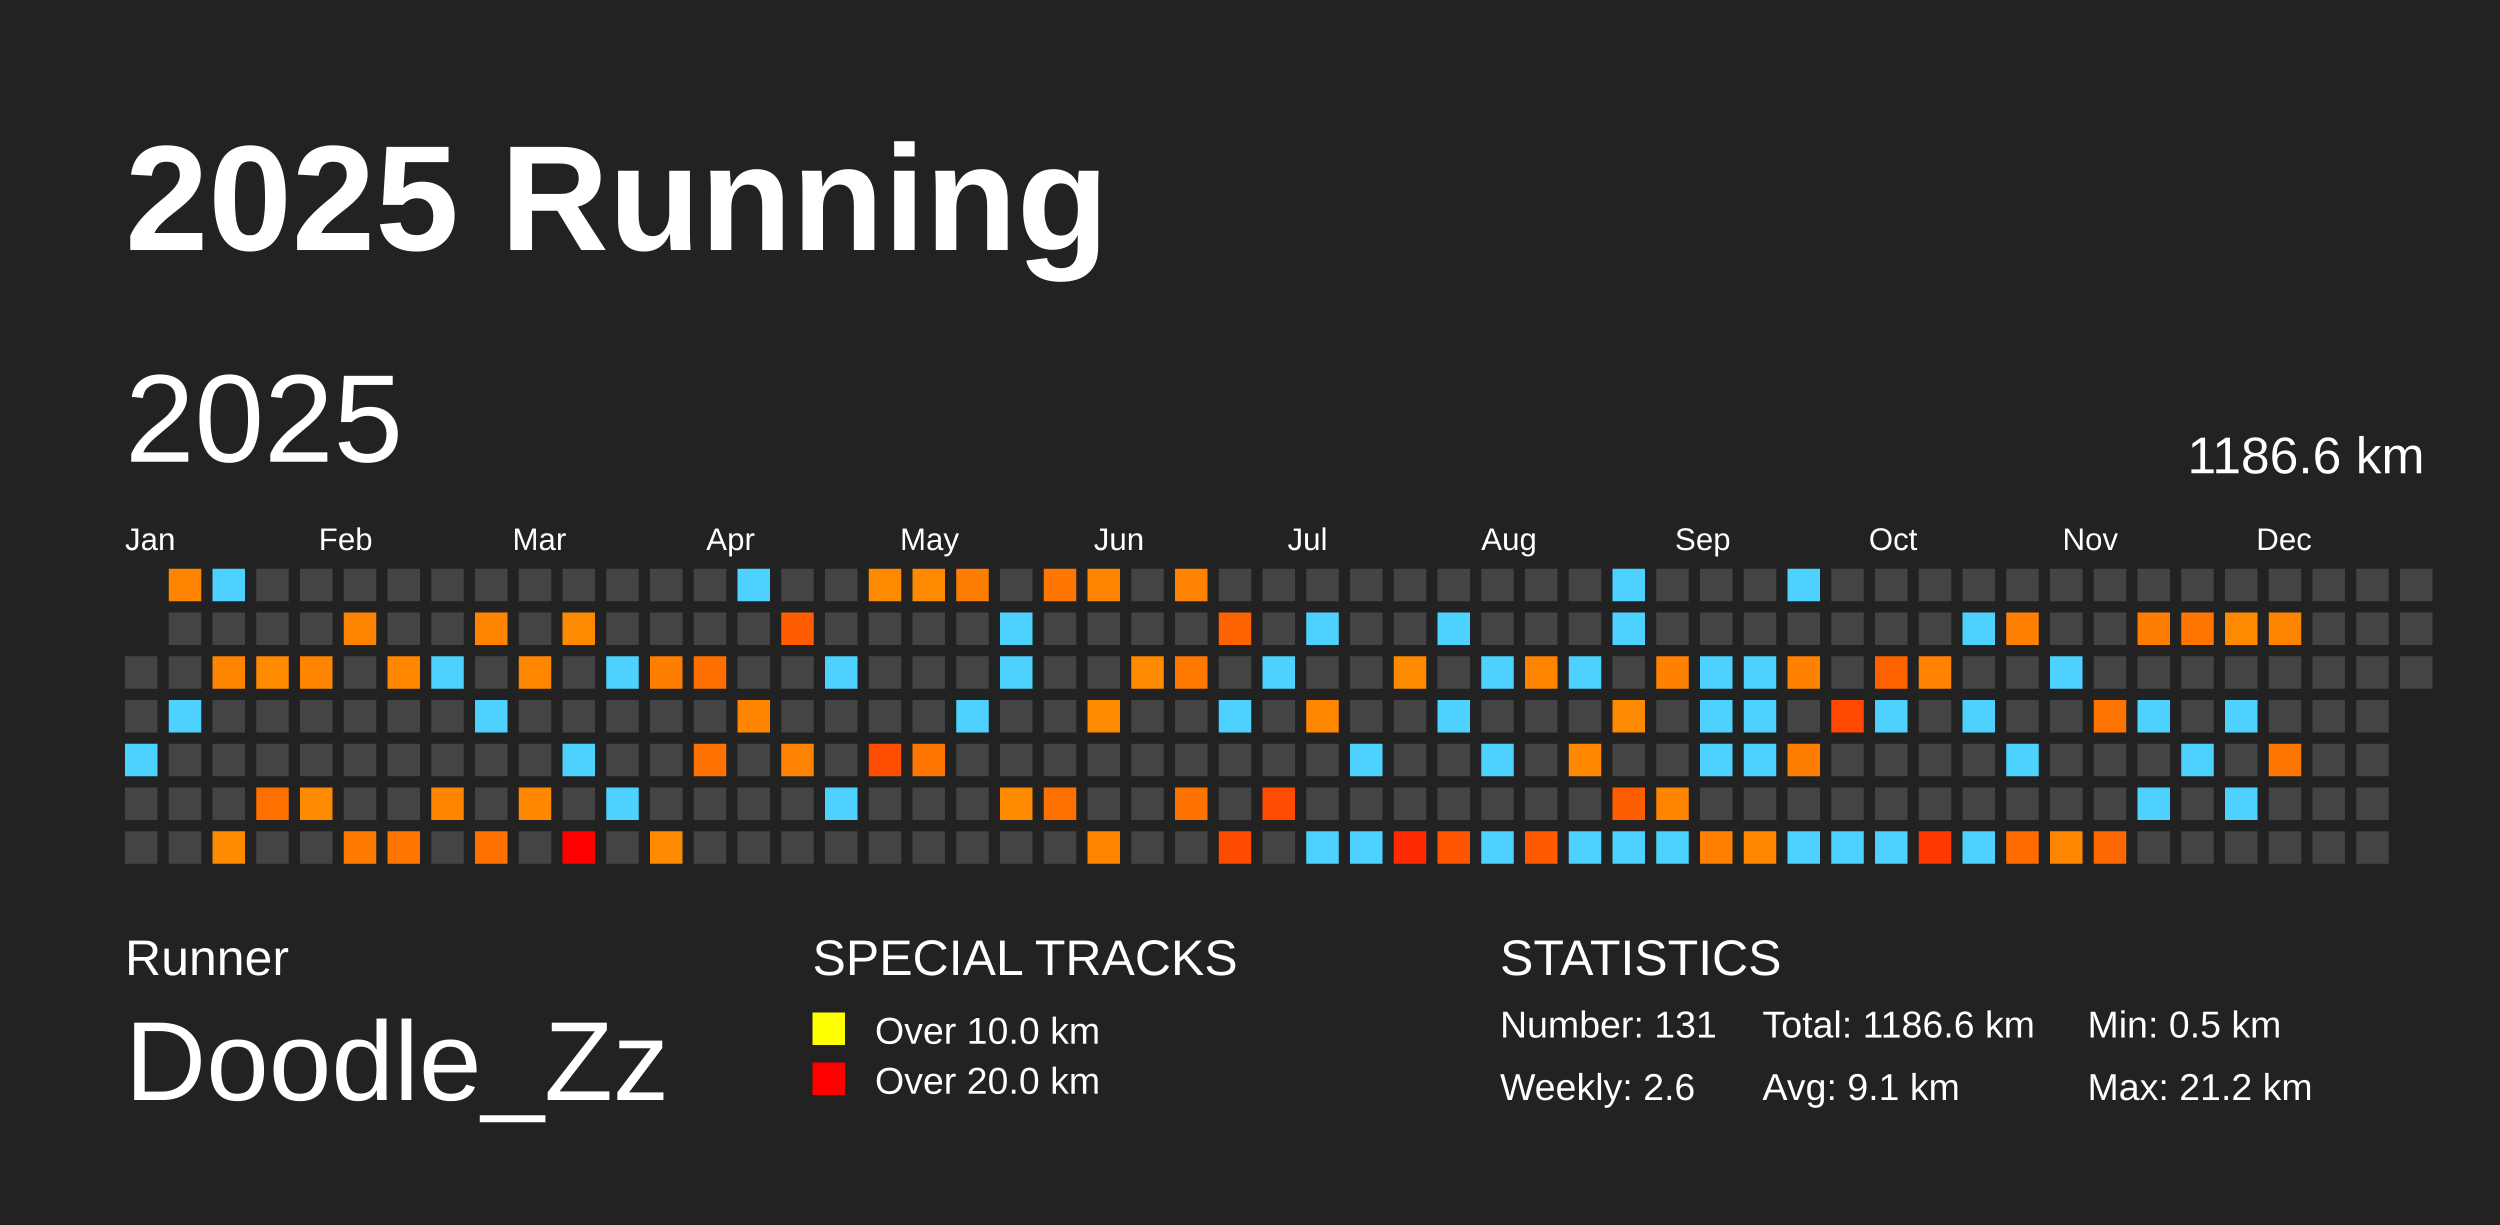
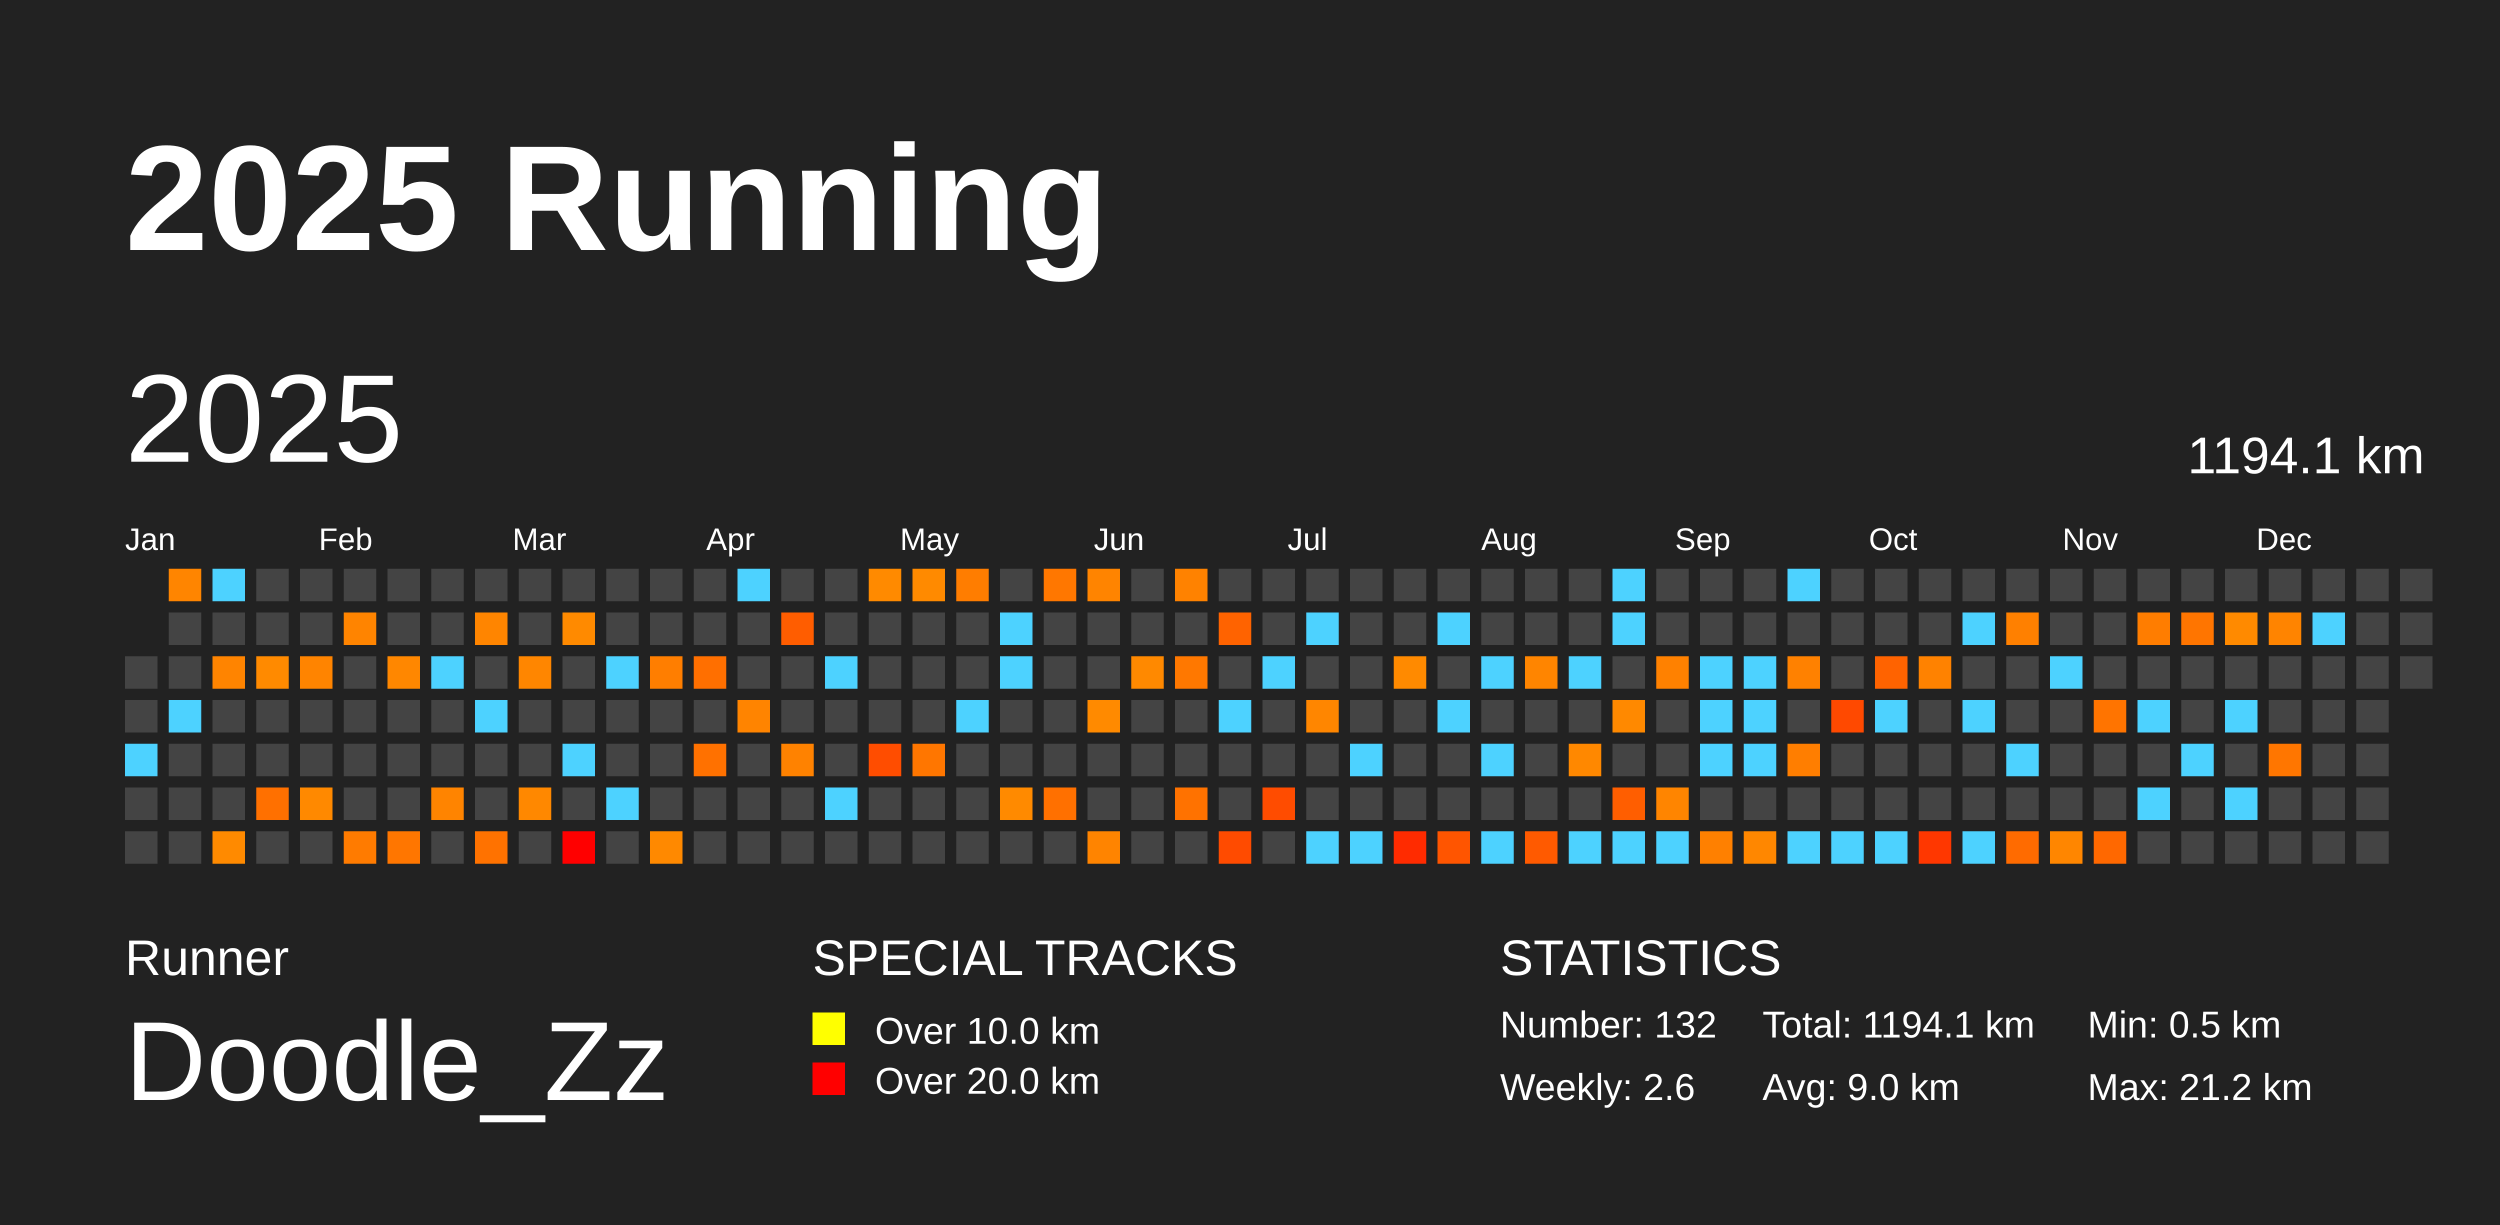
<svg xmlns="http://www.w3.org/2000/svg" baseProfile="full" height="98mm" version="1.1" viewBox="0,0,200,98" width="200mm">
  <defs />
  <rect fill="#222222" height="98" width="200" x="0" y="0" />
  <text fill="#FFFFFF" style="font-size:12px; font-family:Arial; font-weight:bold;" x="10" y="20">2025 Running</text>
  <text fill="#FFFFFF" style="font-size:4px; font-family:Arial" x="10" y="78">Runner</text>
  <text fill="#FFFFFF" style="font-size:9px; font-family:Arial" x="10" y="88">Doodle_Zz</text>
  <text fill="#FFFFFF" style="font-size:4px; font-family:Arial" x="65" y="78">SPECIAL TRACKS</text>
  <rect fill="yellow" height="2.6" width="2.6" x="65" y="81" />
  <text fill="#FFFFFF" style="font-size:3px; font-family:Arial" x="70" y="83.5">Over 10.0 km</text>
  <rect fill="red" height="2.6" width="2.6" x="65" y="85" />
  <text fill="#FFFFFF" style="font-size:3px; font-family:Arial" x="70" y="87.5">Over 20.0 km</text>
  <text fill="#FFFFFF" style="font-size:4px; font-family:Arial" x="120" y="78">STATISTICS</text>
-   <text fill="#FFFFFF" style="font-size:3px; font-family:Arial" x="120" y="83">Number: 131</text>
+   <text fill="#FFFFFF" style="font-size:3px; font-family:Arial" x="120" y="83">Number: 132</text>
  <text fill="#FFFFFF" style="font-size:3px; font-family:Arial" x="120" y="88">Weekly: 2.6</text>
-   <text fill="#FFFFFF" style="font-size:3px; font-family:Arial" x="141" y="83">Total: 1186.6 km</text>
-   <text fill="#FFFFFF" style="font-size:3px; font-family:Arial" x="141" y="88">Avg: 9.1 km</text>
+   <text fill="#FFFFFF" style="font-size:3px; font-family:Arial" x="141" y="83">Total: 1194.1 km</text>
+   <text fill="#FFFFFF" style="font-size:3px; font-family:Arial" x="141" y="88">Avg: 9.0 km</text>
  <text fill="#FFFFFF" style="font-size:3px; font-family:Arial" x="167" y="83">Min: 0.5 km</text>
  <text fill="#FFFFFF" style="font-size:3px; font-family:Arial" x="167" y="88">Max: 21.2 km</text>
  <text dominant-baseline="hanging" fill="#FFFFFF" style="font-size:10.0px; font-family:Arial;" x="10" y="30">2025</text>
-   <text dominant-baseline="hanging" fill="#FFFFFF" style="font-size:4.125px; font-family:Arial;" x="175" y="35">1186.6 km</text>
+   <text dominant-baseline="hanging" fill="#FFFFFF" style="font-size:4.125px; font-family:Arial;" x="175" y="35">1194.1 km</text>
  <text fill="#FFFFFF" style="font-size:2.5px; font-family:Arial" x="10.0" y="44">Jan</text>
  <text fill="#FFFFFF" style="font-size:2.5px; font-family:Arial" x="25.5" y="44">Feb</text>
  <text fill="#FFFFFF" style="font-size:2.5px; font-family:Arial" x="41.0" y="44">Mar</text>
  <text fill="#FFFFFF" style="font-size:2.5px; font-family:Arial" x="56.5" y="44">Apr</text>
  <text fill="#FFFFFF" style="font-size:2.5px; font-family:Arial" x="72.0" y="44">May</text>
  <text fill="#FFFFFF" style="font-size:2.5px; font-family:Arial" x="87.5" y="44">Jun</text>
  <text fill="#FFFFFF" style="font-size:2.5px; font-family:Arial" x="103.0" y="44">Jul</text>
  <text fill="#FFFFFF" style="font-size:2.5px; font-family:Arial" x="118.5" y="44">Aug</text>
  <text fill="#FFFFFF" style="font-size:2.5px; font-family:Arial" x="134.0" y="44">Sep</text>
  <text fill="#FFFFFF" style="font-size:2.5px; font-family:Arial" x="149.5" y="44">Oct</text>
  <text fill="#FFFFFF" style="font-size:2.5px; font-family:Arial" x="165.0" y="44">Nov</text>
  <text fill="#FFFFFF" style="font-size:2.5px; font-family:Arial" x="180.5" y="44">Dec</text>
  <rect fill="#444444" height="2.6" width="2.6" x="10.0" y="52.5" />
  <rect fill="#444444" height="2.6" width="2.6" x="10.0" y="56.0" />
  <rect fill="#4dd2ff" height="2.6" width="2.6" x="10.0" y="59.5" />
  <rect fill="#444444" height="2.6" width="2.6" x="10.0" y="63.0" />
  <rect fill="#444444" height="2.6" width="2.6" x="10.0" y="66.5" />
  <rect fill="#ff8500" height="2.6" width="2.6" x="13.5" y="45.5" />
  <rect fill="#444444" height="2.6" width="2.6" x="13.5" y="49.0" />
  <rect fill="#444444" height="2.6" width="2.6" x="13.5" y="52.5" />
  <rect fill="#4dd2ff" height="2.6" width="2.6" x="13.5" y="56.0" />
  <rect fill="#444444" height="2.6" width="2.6" x="13.5" y="59.5" />
  <rect fill="#444444" height="2.6" width="2.6" x="13.5" y="63.0" />
  <rect fill="#444444" height="2.6" width="2.6" x="13.5" y="66.5" />
  <rect fill="#4dd2ff" height="2.6" width="2.6" x="17.0" y="45.5" />
  <rect fill="#444444" height="2.6" width="2.6" x="17.0" y="49.0" />
  <rect fill="#ff8400" height="2.6" width="2.6" x="17.0" y="52.5" />
  <rect fill="#444444" height="2.6" width="2.6" x="17.0" y="56.0" />
  <rect fill="#444444" height="2.6" width="2.6" x="17.0" y="59.5" />
  <rect fill="#444444" height="2.6" width="2.6" x="17.0" y="63.0" />
  <rect fill="#ff8a00" height="2.6" width="2.6" x="17.0" y="66.5" />
  <rect fill="#444444" height="2.6" width="2.6" x="20.5" y="45.5" />
  <rect fill="#444444" height="2.6" width="2.6" x="20.5" y="49.0" />
  <rect fill="#ff8a00" height="2.6" width="2.6" x="20.5" y="52.5" />
  <rect fill="#444444" height="2.6" width="2.6" x="20.5" y="56.0" />
  <rect fill="#444444" height="2.6" width="2.6" x="20.5" y="59.5" />
  <rect fill="#ff7000" height="2.6" width="2.6" x="20.5" y="63.0" />
  <rect fill="#444444" height="2.6" width="2.6" x="20.5" y="66.5" />
  <rect fill="#444444" height="2.6" width="2.6" x="24.0" y="45.5" />
  <rect fill="#444444" height="2.6" width="2.6" x="24.0" y="49.0" />
  <rect fill="#ff8400" height="2.6" width="2.6" x="24.0" y="52.5" />
  <rect fill="#444444" height="2.6" width="2.6" x="24.0" y="56.0" />
  <rect fill="#444444" height="2.6" width="2.6" x="24.0" y="59.5" />
  <rect fill="#ff8900" height="2.6" width="2.6" x="24.0" y="63.0" />
  <rect fill="#444444" height="2.6" width="2.6" x="24.0" y="66.5" />
  <rect fill="#444444" height="2.6" width="2.6" x="27.5" y="45.5" />
  <rect fill="#ff8400" height="2.6" width="2.6" x="27.5" y="49.0" />
  <rect fill="#444444" height="2.6" width="2.6" x="27.5" y="52.5" />
  <rect fill="#444444" height="2.6" width="2.6" x="27.5" y="56.0" />
  <rect fill="#444444" height="2.6" width="2.6" x="27.5" y="59.5" />
  <rect fill="#444444" height="2.6" width="2.6" x="27.5" y="63.0" />
  <rect fill="#ff7b00" height="2.6" width="2.6" x="27.5" y="66.5" />
  <rect fill="#444444" height="2.6" width="2.6" x="31.0" y="45.5" />
  <rect fill="#444444" height="2.6" width="2.6" x="31.0" y="49.0" />
  <rect fill="#ff8700" height="2.6" width="2.6" x="31.0" y="52.5" />
  <rect fill="#444444" height="2.6" width="2.6" x="31.0" y="56.0" />
  <rect fill="#444444" height="2.6" width="2.6" x="31.0" y="59.5" />
  <rect fill="#444444" height="2.6" width="2.6" x="31.0" y="63.0" />
  <rect fill="#ff7600" height="2.6" width="2.6" x="31.0" y="66.5" />
  <rect fill="#444444" height="2.6" width="2.6" x="34.5" y="45.5" />
  <rect fill="#444444" height="2.6" width="2.6" x="34.5" y="49.0" />
  <rect fill="#4dd2ff" height="2.6" width="2.6" x="34.5" y="52.5" />
  <rect fill="#444444" height="2.6" width="2.6" x="34.5" y="56.0" />
  <rect fill="#444444" height="2.6" width="2.6" x="34.5" y="59.5" />
  <rect fill="#ff8400" height="2.6" width="2.6" x="34.5" y="63.0" />
  <rect fill="#444444" height="2.6" width="2.6" x="34.5" y="66.5" />
  <rect fill="#444444" height="2.6" width="2.6" x="38.0" y="45.5" />
  <rect fill="#ff8500" height="2.6" width="2.6" x="38.0" y="49.0" />
  <rect fill="#444444" height="2.6" width="2.6" x="38.0" y="52.5" />
  <rect fill="#4dd2ff" height="2.6" width="2.6" x="38.0" y="56.0" />
  <rect fill="#444444" height="2.6" width="2.6" x="38.0" y="59.5" />
  <rect fill="#444444" height="2.6" width="2.6" x="38.0" y="63.0" />
  <rect fill="#ff7200" height="2.6" width="2.6" x="38.0" y="66.5" />
  <rect fill="#444444" height="2.6" width="2.6" x="41.5" y="45.5" />
  <rect fill="#444444" height="2.6" width="2.6" x="41.5" y="49.0" />
  <rect fill="#ff8600" height="2.6" width="2.6" x="41.5" y="52.5" />
  <rect fill="#444444" height="2.6" width="2.6" x="41.5" y="56.0" />
  <rect fill="#444444" height="2.6" width="2.6" x="41.5" y="59.5" />
  <rect fill="#ff8800" height="2.6" width="2.6" x="41.5" y="63.0" />
  <rect fill="#444444" height="2.6" width="2.6" x="41.5" y="66.5" />
  <rect fill="#444444" height="2.6" width="2.6" x="45.0" y="45.5" />
  <rect fill="#ff8a00" height="2.6" width="2.6" x="45.0" y="49.0" />
  <rect fill="#444444" height="2.6" width="2.6" x="45.0" y="52.5" />
  <rect fill="#444444" height="2.6" width="2.6" x="45.0" y="56.0" />
  <rect fill="#4dd2ff" height="2.6" width="2.6" x="45.0" y="59.5" />
  <rect fill="#444444" height="2.6" width="2.6" x="45.0" y="63.0" />
  <rect fill="red" height="2.6" width="2.6" x="45.0" y="66.5" />
  <rect fill="#444444" height="2.6" width="2.6" x="48.5" y="45.5" />
  <rect fill="#444444" height="2.6" width="2.6" x="48.5" y="49.0" />
  <rect fill="#4dd2ff" height="2.6" width="2.6" x="48.5" y="52.5" />
  <rect fill="#444444" height="2.6" width="2.6" x="48.5" y="56.0" />
  <rect fill="#444444" height="2.6" width="2.6" x="48.5" y="59.5" />
  <rect fill="#4dd2ff" height="2.6" width="2.6" x="48.5" y="63.0" />
  <rect fill="#444444" height="2.6" width="2.6" x="48.5" y="66.5" />
  <rect fill="#444444" height="2.6" width="2.6" x="52.0" y="45.5" />
  <rect fill="#444444" height="2.6" width="2.6" x="52.0" y="49.0" />
  <rect fill="#ff7e00" height="2.6" width="2.6" x="52.0" y="52.5" />
  <rect fill="#444444" height="2.6" width="2.6" x="52.0" y="56.0" />
  <rect fill="#444444" height="2.6" width="2.6" x="52.0" y="59.5" />
  <rect fill="#444444" height="2.6" width="2.6" x="52.0" y="63.0" />
  <rect fill="#ff8900" height="2.6" width="2.6" x="52.0" y="66.5" />
  <rect fill="#444444" height="2.6" width="2.6" x="55.5" y="45.5" />
  <rect fill="#444444" height="2.6" width="2.6" x="55.5" y="49.0" />
  <rect fill="#ff6f00" height="2.6" width="2.6" x="55.5" y="52.5" />
  <rect fill="#444444" height="2.6" width="2.6" x="55.5" y="56.0" />
  <rect fill="#ff7100" height="2.6" width="2.6" x="55.5" y="59.5" />
  <rect fill="#444444" height="2.6" width="2.6" x="55.5" y="63.0" />
  <rect fill="#444444" height="2.6" width="2.6" x="55.5" y="66.5" />
  <rect fill="#4dd2ff" height="2.6" width="2.6" x="59.0" y="45.5" />
  <rect fill="#444444" height="2.6" width="2.6" x="59.0" y="49.0" />
  <rect fill="#444444" height="2.6" width="2.6" x="59.0" y="52.5" />
  <rect fill="#ff8400" height="2.6" width="2.6" x="59.0" y="56.0" />
  <rect fill="#444444" height="2.6" width="2.6" x="59.0" y="59.5" />
  <rect fill="#444444" height="2.6" width="2.6" x="59.0" y="63.0" />
  <rect fill="#444444" height="2.6" width="2.6" x="59.0" y="66.5" />
  <rect fill="#444444" height="2.6" width="2.6" x="62.5" y="45.5" />
  <rect fill="#ff5d00" height="2.6" width="2.6" x="62.5" y="49.0" />
  <rect fill="#444444" height="2.6" width="2.6" x="62.5" y="52.5" />
  <rect fill="#444444" height="2.6" width="2.6" x="62.5" y="56.0" />
  <rect fill="#ff8200" height="2.6" width="2.6" x="62.5" y="59.5" />
  <rect fill="#444444" height="2.6" width="2.6" x="62.5" y="63.0" />
  <rect fill="#444444" height="2.6" width="2.6" x="62.5" y="66.5" />
  <rect fill="#444444" height="2.6" width="2.6" x="66.0" y="45.5" />
  <rect fill="#444444" height="2.6" width="2.6" x="66.0" y="49.0" />
  <rect fill="#4dd2ff" height="2.6" width="2.6" x="66.0" y="52.5" />
  <rect fill="#444444" height="2.6" width="2.6" x="66.0" y="56.0" />
  <rect fill="#444444" height="2.6" width="2.6" x="66.0" y="59.5" />
  <rect fill="#4dd2ff" height="2.6" width="2.6" x="66.0" y="63.0" />
  <rect fill="#444444" height="2.6" width="2.6" x="66.0" y="66.5" />
  <rect fill="#ff8a00" height="2.6" width="2.6" x="69.5" y="45.5" />
  <rect fill="#444444" height="2.6" width="2.6" x="69.5" y="49.0" />
  <rect fill="#444444" height="2.6" width="2.6" x="69.5" y="52.5" />
  <rect fill="#444444" height="2.6" width="2.6" x="69.5" y="56.0" />
  <rect fill="#ff4d00" height="2.6" width="2.6" x="69.5" y="59.5" />
  <rect fill="#444444" height="2.6" width="2.6" x="69.5" y="63.0" />
  <rect fill="#444444" height="2.6" width="2.6" x="69.5" y="66.5" />
  <rect fill="#ff8a00" height="2.6" width="2.6" x="73.0" y="45.5" />
  <rect fill="#444444" height="2.6" width="2.6" x="73.0" y="49.0" />
  <rect fill="#444444" height="2.6" width="2.6" x="73.0" y="52.5" />
  <rect fill="#444444" height="2.6" width="2.6" x="73.0" y="56.0" />
  <rect fill="#ff7600" height="2.6" width="2.6" x="73.0" y="59.5" />
  <rect fill="#444444" height="2.6" width="2.6" x="73.0" y="63.0" />
  <rect fill="#444444" height="2.6" width="2.6" x="73.0" y="66.5" />
  <rect fill="#ff7d00" height="2.6" width="2.6" x="76.5" y="45.5" />
  <rect fill="#444444" height="2.6" width="2.6" x="76.5" y="49.0" />
  <rect fill="#444444" height="2.6" width="2.6" x="76.5" y="52.5" />
  <rect fill="#4dd2ff" height="2.6" width="2.6" x="76.5" y="56.0" />
  <rect fill="#444444" height="2.6" width="2.6" x="76.5" y="59.5" />
  <rect fill="#444444" height="2.6" width="2.6" x="76.5" y="63.0" />
  <rect fill="#444444" height="2.6" width="2.6" x="76.5" y="66.5" />
  <rect fill="#444444" height="2.6" width="2.6" x="80.0" y="45.5" />
  <rect fill="#4dd2ff" height="2.6" width="2.6" x="80.0" y="49.0" />
  <rect fill="#4dd2ff" height="2.6" width="2.6" x="80.0" y="52.5" />
  <rect fill="#444444" height="2.6" width="2.6" x="80.0" y="56.0" />
  <rect fill="#444444" height="2.6" width="2.6" x="80.0" y="59.5" />
  <rect fill="#ff8a00" height="2.6" width="2.6" x="80.0" y="63.0" />
  <rect fill="#444444" height="2.6" width="2.6" x="80.0" y="66.5" />
  <rect fill="#ff7700" height="2.6" width="2.6" x="83.5" y="45.5" />
  <rect fill="#444444" height="2.6" width="2.6" x="83.5" y="49.0" />
  <rect fill="#444444" height="2.6" width="2.6" x="83.5" y="52.5" />
  <rect fill="#444444" height="2.6" width="2.6" x="83.5" y="56.0" />
  <rect fill="#444444" height="2.6" width="2.6" x="83.5" y="59.5" />
  <rect fill="#ff7000" height="2.6" width="2.6" x="83.5" y="63.0" />
  <rect fill="#444444" height="2.6" width="2.6" x="83.5" y="66.5" />
  <rect fill="#ff8400" height="2.6" width="2.6" x="87.0" y="45.5" />
  <rect fill="#444444" height="2.6" width="2.6" x="87.0" y="49.0" />
  <rect fill="#444444" height="2.6" width="2.6" x="87.0" y="52.5" />
  <rect fill="#ff8a00" height="2.6" width="2.6" x="87.0" y="56.0" />
  <rect fill="#444444" height="2.6" width="2.6" x="87.0" y="59.5" />
  <rect fill="#444444" height="2.6" width="2.6" x="87.0" y="63.0" />
  <rect fill="#ff8400" height="2.6" width="2.6" x="87.0" y="66.5" />
  <rect fill="#444444" height="2.6" width="2.6" x="90.5" y="45.5" />
  <rect fill="#444444" height="2.6" width="2.6" x="90.5" y="49.0" />
  <rect fill="#ff8900" height="2.6" width="2.6" x="90.5" y="52.5" />
  <rect fill="#444444" height="2.6" width="2.6" x="90.5" y="56.0" />
  <rect fill="#444444" height="2.6" width="2.6" x="90.5" y="59.5" />
  <rect fill="#444444" height="2.6" width="2.6" x="90.5" y="63.0" />
  <rect fill="#444444" height="2.6" width="2.6" x="90.5" y="66.5" />
  <rect fill="#ff8200" height="2.6" width="2.6" x="94.0" y="45.5" />
  <rect fill="#444444" height="2.6" width="2.6" x="94.0" y="49.0" />
  <rect fill="#ff7800" height="2.6" width="2.6" x="94.0" y="52.5" />
  <rect fill="#444444" height="2.6" width="2.6" x="94.0" y="56.0" />
  <rect fill="#444444" height="2.6" width="2.6" x="94.0" y="59.5" />
  <rect fill="#ff7200" height="2.6" width="2.6" x="94.0" y="63.0" />
  <rect fill="#444444" height="2.6" width="2.6" x="94.0" y="66.5" />
  <rect fill="#444444" height="2.6" width="2.6" x="97.5" y="45.5" />
  <rect fill="#ff6300" height="2.6" width="2.6" x="97.5" y="49.0" />
  <rect fill="#444444" height="2.6" width="2.6" x="97.5" y="52.5" />
  <rect fill="#4dd2ff" height="2.6" width="2.6" x="97.5" y="56.0" />
  <rect fill="#444444" height="2.6" width="2.6" x="97.5" y="59.5" />
  <rect fill="#444444" height="2.6" width="2.6" x="97.5" y="63.0" />
  <rect fill="#ff4b00" height="2.6" width="2.6" x="97.5" y="66.5" />
  <rect fill="#444444" height="2.6" width="2.6" x="101.0" y="45.5" />
  <rect fill="#444444" height="2.6" width="2.6" x="101.0" y="49.0" />
  <rect fill="#4dd2ff" height="2.6" width="2.6" x="101.0" y="52.5" />
  <rect fill="#444444" height="2.6" width="2.6" x="101.0" y="56.0" />
  <rect fill="#444444" height="2.6" width="2.6" x="101.0" y="59.5" />
  <rect fill="#ff4c00" height="2.6" width="2.6" x="101.0" y="63.0" />
  <rect fill="#444444" height="2.6" width="2.6" x="101.0" y="66.5" />
  <rect fill="#444444" height="2.6" width="2.6" x="104.5" y="45.5" />
  <rect fill="#4dd2ff" height="2.6" width="2.6" x="104.5" y="49.0" />
  <rect fill="#444444" height="2.6" width="2.6" x="104.5" y="52.5" />
  <rect fill="#ff8600" height="2.6" width="2.6" x="104.5" y="56.0" />
  <rect fill="#444444" height="2.6" width="2.6" x="104.5" y="59.5" />
  <rect fill="#444444" height="2.6" width="2.6" x="104.5" y="63.0" />
  <rect fill="#4dd2ff" height="2.6" width="2.6" x="104.5" y="66.5" />
  <rect fill="#444444" height="2.6" width="2.6" x="108.0" y="45.5" />
  <rect fill="#444444" height="2.6" width="2.6" x="108.0" y="49.0" />
  <rect fill="#444444" height="2.6" width="2.6" x="108.0" y="52.5" />
  <rect fill="#444444" height="2.6" width="2.6" x="108.0" y="56.0" />
  <rect fill="#4dd2ff" height="2.6" width="2.6" x="108.0" y="59.5" />
  <rect fill="#444444" height="2.6" width="2.6" x="108.0" y="63.0" />
  <rect fill="#4dd2ff" height="2.6" width="2.6" x="108.0" y="66.5" />
  <rect fill="#444444" height="2.6" width="2.6" x="111.5" y="45.5" />
  <rect fill="#444444" height="2.6" width="2.6" x="111.5" y="49.0" />
  <rect fill="#ff8a00" height="2.6" width="2.6" x="111.5" y="52.5" />
  <rect fill="#444444" height="2.6" width="2.6" x="111.5" y="56.0" />
  <rect fill="#444444" height="2.6" width="2.6" x="111.5" y="59.5" />
  <rect fill="#444444" height="2.6" width="2.6" x="111.5" y="63.0" />
  <rect fill="#ff2b00" height="2.6" width="2.6" x="111.5" y="66.5" />
  <rect fill="#444444" height="2.6" width="2.6" x="115.0" y="45.5" />
  <rect fill="#4dd2ff" height="2.6" width="2.6" x="115.0" y="49.0" />
  <rect fill="#444444" height="2.6" width="2.6" x="115.0" y="52.5" />
  <rect fill="#4dd2ff" height="2.6" width="2.6" x="115.0" y="56.0" />
  <rect fill="#444444" height="2.6" width="2.6" x="115.0" y="59.5" />
  <rect fill="#444444" height="2.6" width="2.6" x="115.0" y="63.0" />
  <rect fill="#ff5500" height="2.6" width="2.6" x="115.0" y="66.5" />
  <rect fill="#444444" height="2.6" width="2.6" x="118.5" y="45.5" />
  <rect fill="#444444" height="2.6" width="2.6" x="118.5" y="49.0" />
  <rect fill="#4dd2ff" height="2.6" width="2.6" x="118.5" y="52.5" />
  <rect fill="#444444" height="2.6" width="2.6" x="118.5" y="56.0" />
  <rect fill="#4dd2ff" height="2.6" width="2.6" x="118.5" y="59.5" />
  <rect fill="#444444" height="2.6" width="2.6" x="118.5" y="63.0" />
  <rect fill="#4dd2ff" height="2.6" width="2.6" x="118.5" y="66.5" />
  <rect fill="#444444" height="2.6" width="2.6" x="122.0" y="45.5" />
  <rect fill="#444444" height="2.6" width="2.6" x="122.0" y="49.0" />
  <rect fill="#ff8500" height="2.6" width="2.6" x="122.0" y="52.5" />
  <rect fill="#444444" height="2.6" width="2.6" x="122.0" y="56.0" />
  <rect fill="#444444" height="2.6" width="2.6" x="122.0" y="59.5" />
  <rect fill="#444444" height="2.6" width="2.6" x="122.0" y="63.0" />
  <rect fill="#ff5a00" height="2.6" width="2.6" x="122.0" y="66.5" />
  <rect fill="#444444" height="2.6" width="2.6" x="125.5" y="45.5" />
  <rect fill="#444444" height="2.6" width="2.6" x="125.5" y="49.0" />
  <rect fill="#4dd2ff" height="2.6" width="2.6" x="125.5" y="52.5" />
  <rect fill="#444444" height="2.6" width="2.6" x="125.5" y="56.0" />
  <rect fill="#ff8800" height="2.6" width="2.6" x="125.5" y="59.5" />
  <rect fill="#444444" height="2.6" width="2.6" x="125.5" y="63.0" />
  <rect fill="#4dd2ff" height="2.6" width="2.6" x="125.5" y="66.5" />
  <rect fill="#4dd2ff" height="2.6" width="2.6" x="129.0" y="45.5" />
  <rect fill="#4dd2ff" height="2.6" width="2.6" x="129.0" y="49.0" />
  <rect fill="#444444" height="2.6" width="2.6" x="129.0" y="52.5" />
  <rect fill="#ff8900" height="2.6" width="2.6" x="129.0" y="56.0" />
  <rect fill="#444444" height="2.6" width="2.6" x="129.0" y="59.5" />
  <rect fill="#ff5e00" height="2.6" width="2.6" x="129.0" y="63.0" />
  <rect fill="#4dd2ff" height="2.6" width="2.6" x="129.0" y="66.5" />
  <rect fill="#444444" height="2.6" width="2.6" x="132.5" y="45.5" />
  <rect fill="#444444" height="2.6" width="2.6" x="132.5" y="49.0" />
  <rect fill="#ff8100" height="2.6" width="2.6" x="132.5" y="52.5" />
  <rect fill="#444444" height="2.6" width="2.6" x="132.5" y="56.0" />
  <rect fill="#444444" height="2.6" width="2.6" x="132.5" y="59.5" />
  <rect fill="#ff8500" height="2.6" width="2.6" x="132.5" y="63.0" />
  <rect fill="#4dd2ff" height="2.6" width="2.6" x="132.5" y="66.5" />
  <rect fill="#444444" height="2.6" width="2.6" x="136.0" y="45.5" />
  <rect fill="#444444" height="2.6" width="2.6" x="136.0" y="49.0" />
  <rect fill="#4dd2ff" height="2.6" width="2.6" x="136.0" y="52.5" />
  <rect fill="#4dd2ff" height="2.6" width="2.6" x="136.0" y="56.0" />
  <rect fill="#4dd2ff" height="2.6" width="2.6" x="136.0" y="59.5" />
  <rect fill="#444444" height="2.6" width="2.6" x="136.0" y="63.0" />
  <rect fill="#ff8000" height="2.6" width="2.6" x="136.0" y="66.5" />
  <rect fill="#444444" height="2.6" width="2.6" x="139.5" y="45.5" />
  <rect fill="#444444" height="2.6" width="2.6" x="139.5" y="49.0" />
  <rect fill="#4dd2ff" height="2.6" width="2.6" x="139.5" y="52.5" />
  <rect fill="#4dd2ff" height="2.6" width="2.6" x="139.5" y="56.0" />
  <rect fill="#4dd2ff" height="2.6" width="2.6" x="139.5" y="59.5" />
  <rect fill="#444444" height="2.6" width="2.6" x="139.5" y="63.0" />
  <rect fill="#ff8700" height="2.6" width="2.6" x="139.5" y="66.5" />
  <rect fill="#4dd2ff" height="2.6" width="2.6" x="143.0" y="45.5" />
  <rect fill="#444444" height="2.6" width="2.6" x="143.0" y="49.0" />
  <rect fill="#ff8100" height="2.6" width="2.6" x="143.0" y="52.5" />
  <rect fill="#444444" height="2.6" width="2.6" x="143.0" y="56.0" />
  <rect fill="#ff7e00" height="2.6" width="2.6" x="143.0" y="59.5" />
  <rect fill="#444444" height="2.6" width="2.6" x="143.0" y="63.0" />
  <rect fill="#4dd2ff" height="2.6" width="2.6" x="143.0" y="66.5" />
  <rect fill="#444444" height="2.6" width="2.6" x="146.5" y="45.5" />
  <rect fill="#444444" height="2.6" width="2.6" x="146.5" y="49.0" />
  <rect fill="#444444" height="2.6" width="2.6" x="146.5" y="52.5" />
  <rect fill="#ff4900" height="2.6" width="2.6" x="146.5" y="56.0" />
  <rect fill="#444444" height="2.6" width="2.6" x="146.5" y="59.5" />
  <rect fill="#444444" height="2.6" width="2.6" x="146.5" y="63.0" />
  <rect fill="#4dd2ff" height="2.6" width="2.6" x="146.5" y="66.5" />
  <rect fill="#444444" height="2.6" width="2.6" x="150.0" y="45.5" />
  <rect fill="#444444" height="2.6" width="2.6" x="150.0" y="49.0" />
  <rect fill="#ff6300" height="2.6" width="2.6" x="150.0" y="52.5" />
  <rect fill="#4dd2ff" height="2.6" width="2.6" x="150.0" y="56.0" />
  <rect fill="#444444" height="2.6" width="2.6" x="150.0" y="59.5" />
  <rect fill="#444444" height="2.6" width="2.6" x="150.0" y="63.0" />
  <rect fill="#4dd2ff" height="2.6" width="2.6" x="150.0" y="66.5" />
  <rect fill="#444444" height="2.6" width="2.6" x="153.5" y="45.5" />
  <rect fill="#444444" height="2.6" width="2.6" x="153.5" y="49.0" />
  <rect fill="#ff8200" height="2.6" width="2.6" x="153.5" y="52.5" />
  <rect fill="#444444" height="2.6" width="2.6" x="153.5" y="56.0" />
  <rect fill="#444444" height="2.6" width="2.6" x="153.5" y="59.5" />
  <rect fill="#444444" height="2.6" width="2.6" x="153.5" y="63.0" />
  <rect fill="#ff3700" height="2.6" width="2.6" x="153.5" y="66.5" />
  <rect fill="#444444" height="2.6" width="2.6" x="157.0" y="45.5" />
  <rect fill="#4dd2ff" height="2.6" width="2.6" x="157.0" y="49.0" />
  <rect fill="#444444" height="2.6" width="2.6" x="157.0" y="52.5" />
  <rect fill="#4dd2ff" height="2.6" width="2.6" x="157.0" y="56.0" />
  <rect fill="#444444" height="2.6" width="2.6" x="157.0" y="59.5" />
  <rect fill="#444444" height="2.6" width="2.6" x="157.0" y="63.0" />
  <rect fill="#4dd2ff" height="2.6" width="2.6" x="157.0" y="66.5" />
  <rect fill="#444444" height="2.6" width="2.6" x="160.5" y="45.5" />
  <rect fill="#ff8000" height="2.6" width="2.6" x="160.5" y="49.0" />
  <rect fill="#444444" height="2.6" width="2.6" x="160.5" y="52.5" />
  <rect fill="#444444" height="2.6" width="2.6" x="160.5" y="56.0" />
  <rect fill="#4dd2ff" height="2.6" width="2.6" x="160.5" y="59.5" />
  <rect fill="#444444" height="2.6" width="2.6" x="160.5" y="63.0" />
  <rect fill="#ff6b00" height="2.6" width="2.6" x="160.5" y="66.5" />
  <rect fill="#444444" height="2.6" width="2.6" x="164.0" y="45.5" />
  <rect fill="#444444" height="2.6" width="2.6" x="164.0" y="49.0" />
  <rect fill="#4dd2ff" height="2.6" width="2.6" x="164.0" y="52.5" />
  <rect fill="#444444" height="2.6" width="2.6" x="164.0" y="56.0" />
  <rect fill="#444444" height="2.6" width="2.6" x="164.0" y="59.5" />
  <rect fill="#444444" height="2.6" width="2.6" x="164.0" y="63.0" />
  <rect fill="#ff8600" height="2.6" width="2.6" x="164.0" y="66.5" />
  <rect fill="#444444" height="2.6" width="2.6" x="167.5" y="45.5" />
  <rect fill="#444444" height="2.6" width="2.6" x="167.5" y="49.0" />
  <rect fill="#444444" height="2.6" width="2.6" x="167.5" y="52.5" />
  <rect fill="#ff7400" height="2.6" width="2.6" x="167.5" y="56.0" />
  <rect fill="#444444" height="2.6" width="2.6" x="167.5" y="59.5" />
  <rect fill="#444444" height="2.6" width="2.6" x="167.5" y="63.0" />
  <rect fill="#ff6800" height="2.6" width="2.6" x="167.5" y="66.5" />
  <rect fill="#444444" height="2.6" width="2.6" x="171.0" y="45.5" />
  <rect fill="#ff7d00" height="2.6" width="2.6" x="171.0" y="49.0" />
  <rect fill="#444444" height="2.6" width="2.6" x="171.0" y="52.5" />
  <rect fill="#4dd2ff" height="2.6" width="2.6" x="171.0" y="56.0" />
  <rect fill="#444444" height="2.6" width="2.6" x="171.0" y="59.5" />
  <rect fill="#4dd2ff" height="2.6" width="2.6" x="171.0" y="63.0" />
  <rect fill="#444444" height="2.6" width="2.6" x="171.0" y="66.5" />
  <rect fill="#444444" height="2.6" width="2.6" x="174.5" y="45.5" />
  <rect fill="#ff7500" height="2.6" width="2.6" x="174.5" y="49.0" />
  <rect fill="#444444" height="2.6" width="2.6" x="174.5" y="52.5" />
  <rect fill="#444444" height="2.6" width="2.6" x="174.5" y="56.0" />
  <rect fill="#4dd2ff" height="2.6" width="2.6" x="174.5" y="59.5" />
  <rect fill="#444444" height="2.6" width="2.6" x="174.5" y="63.0" />
  <rect fill="#444444" height="2.6" width="2.6" x="174.5" y="66.5" />
  <rect fill="#444444" height="2.6" width="2.6" x="178.0" y="45.5" />
  <rect fill="#ff8a00" height="2.6" width="2.6" x="178.0" y="49.0" />
  <rect fill="#444444" height="2.6" width="2.6" x="178.0" y="52.5" />
  <rect fill="#4dd2ff" height="2.6" width="2.6" x="178.0" y="56.0" />
  <rect fill="#444444" height="2.6" width="2.6" x="178.0" y="59.5" />
  <rect fill="#4dd2ff" height="2.6" width="2.6" x="178.0" y="63.0" />
  <rect fill="#444444" height="2.6" width="2.6" x="178.0" y="66.5" />
  <rect fill="#444444" height="2.6" width="2.6" x="181.5" y="45.5" />
  <rect fill="#ff8400" height="2.6" width="2.6" x="181.5" y="49.0" />
  <rect fill="#444444" height="2.6" width="2.6" x="181.5" y="52.5" />
  <rect fill="#444444" height="2.6" width="2.6" x="181.5" y="56.0" />
  <rect fill="#ff7600" height="2.6" width="2.6" x="181.5" y="59.5" />
  <rect fill="#444444" height="2.6" width="2.6" x="181.5" y="63.0" />
  <rect fill="#444444" height="2.6" width="2.6" x="181.5" y="66.5" />
  <rect fill="#444444" height="2.6" width="2.6" x="185.0" y="45.5" />
-   <rect fill="#444444" height="2.6" width="2.6" x="185.0" y="49.0" />
+   <rect fill="#4dd2ff" height="2.6" width="2.6" x="185.0" y="49.0" />
  <rect fill="#444444" height="2.6" width="2.6" x="185.0" y="52.5" />
  <rect fill="#444444" height="2.6" width="2.6" x="185.0" y="56.0" />
  <rect fill="#444444" height="2.6" width="2.6" x="185.0" y="59.5" />
  <rect fill="#444444" height="2.6" width="2.6" x="185.0" y="63.0" />
  <rect fill="#444444" height="2.6" width="2.6" x="185.0" y="66.5" />
  <rect fill="#444444" height="2.6" width="2.6" x="188.5" y="45.5" />
  <rect fill="#444444" height="2.6" width="2.6" x="188.5" y="49.0" />
  <rect fill="#444444" height="2.6" width="2.6" x="188.5" y="52.5" />
  <rect fill="#444444" height="2.6" width="2.6" x="188.5" y="56.0" />
  <rect fill="#444444" height="2.6" width="2.6" x="188.5" y="59.5" />
  <rect fill="#444444" height="2.6" width="2.6" x="188.5" y="63.0" />
  <rect fill="#444444" height="2.6" width="2.6" x="188.5" y="66.5" />
  <rect fill="#444444" height="2.6" width="2.6" x="192.0" y="45.5" />
  <rect fill="#444444" height="2.6" width="2.6" x="192.0" y="49.0" />
  <rect fill="#444444" height="2.6" width="2.6" x="192.0" y="52.5" />
</svg>
